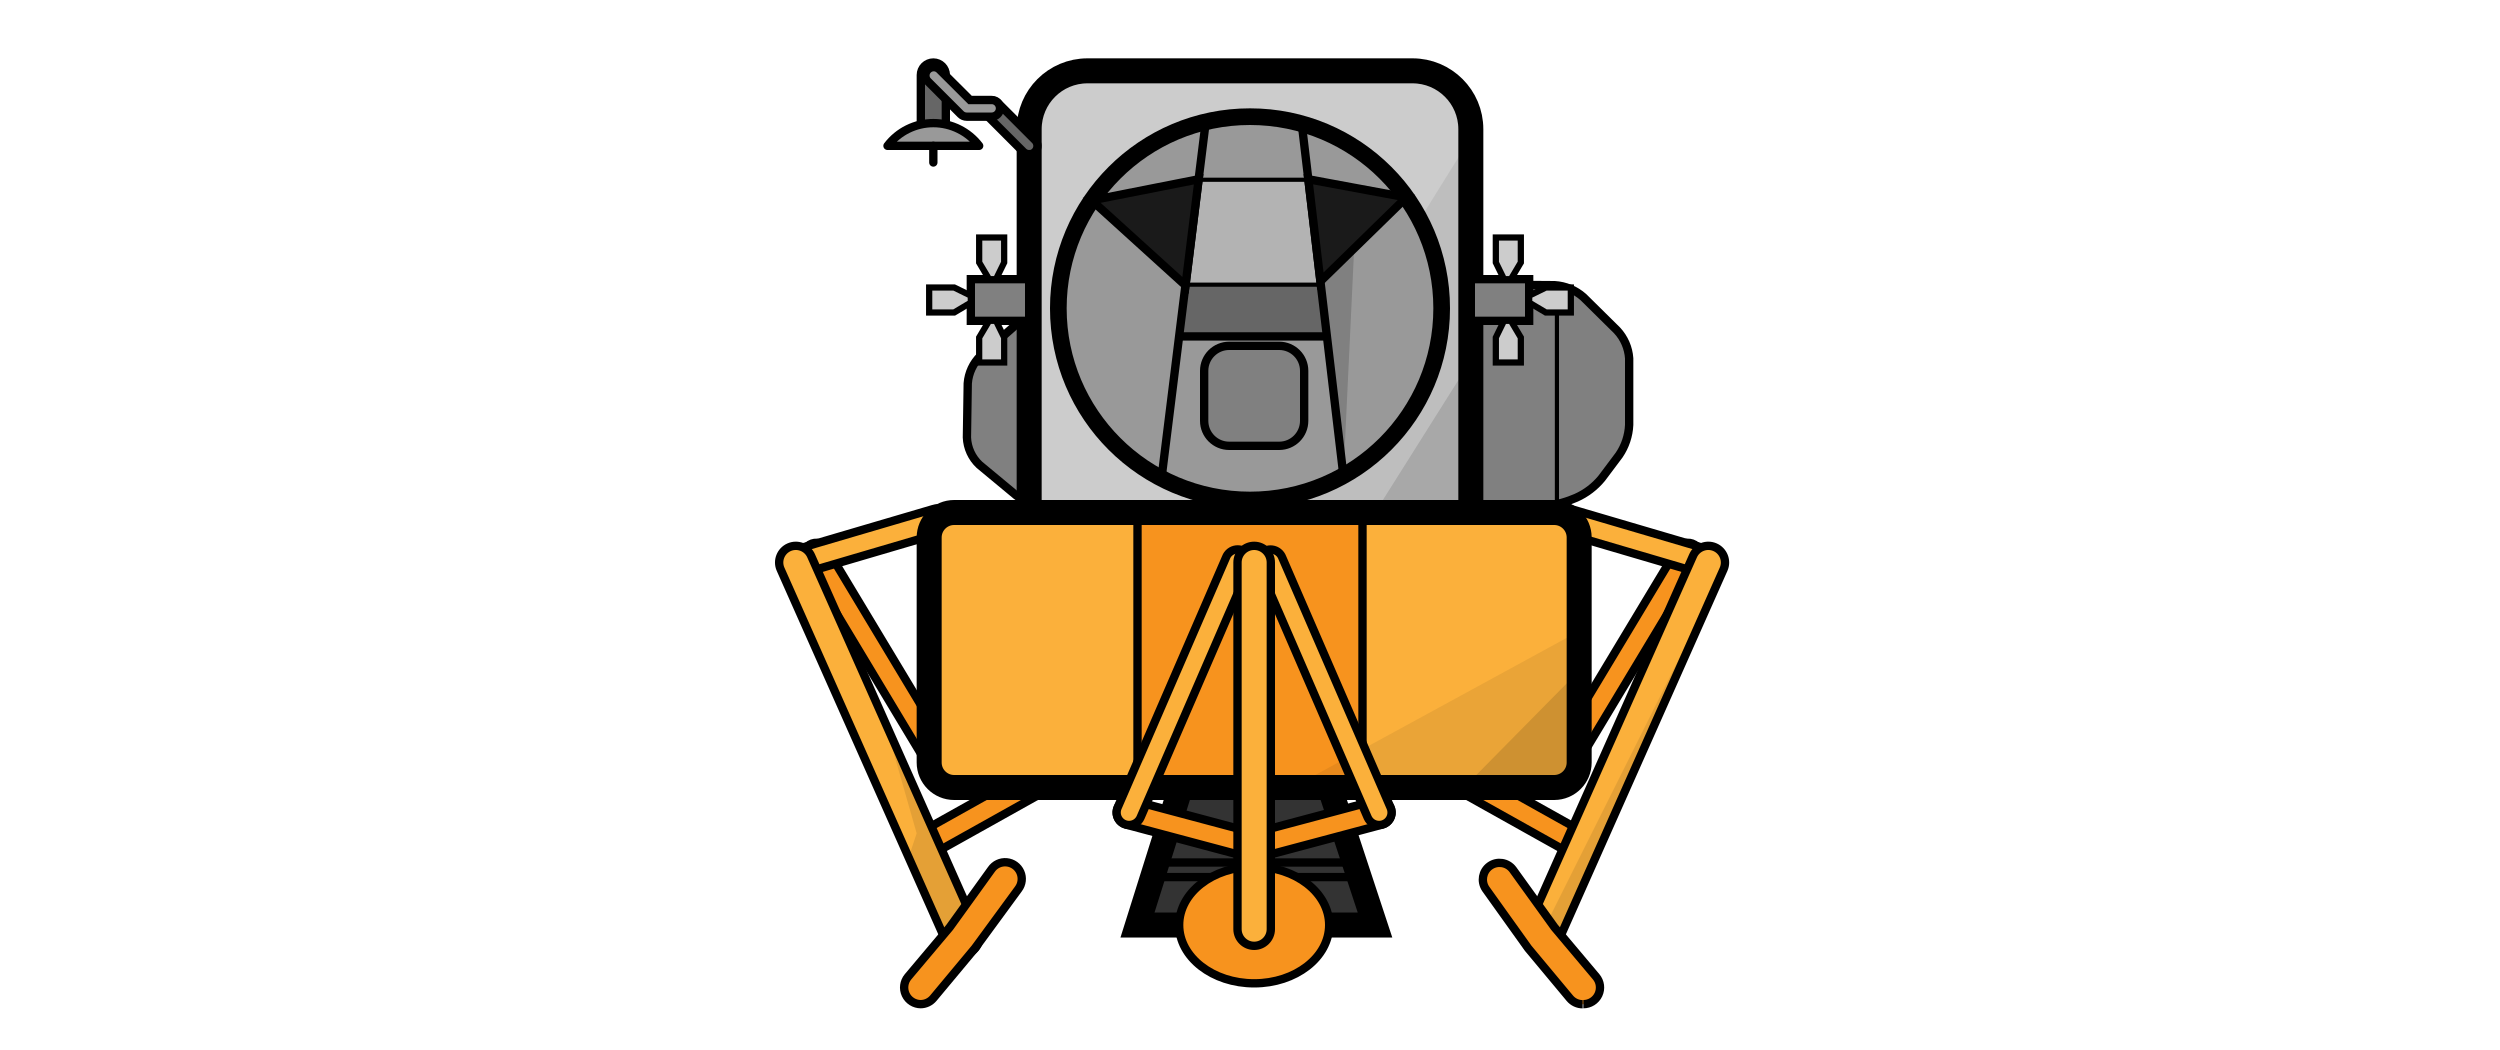
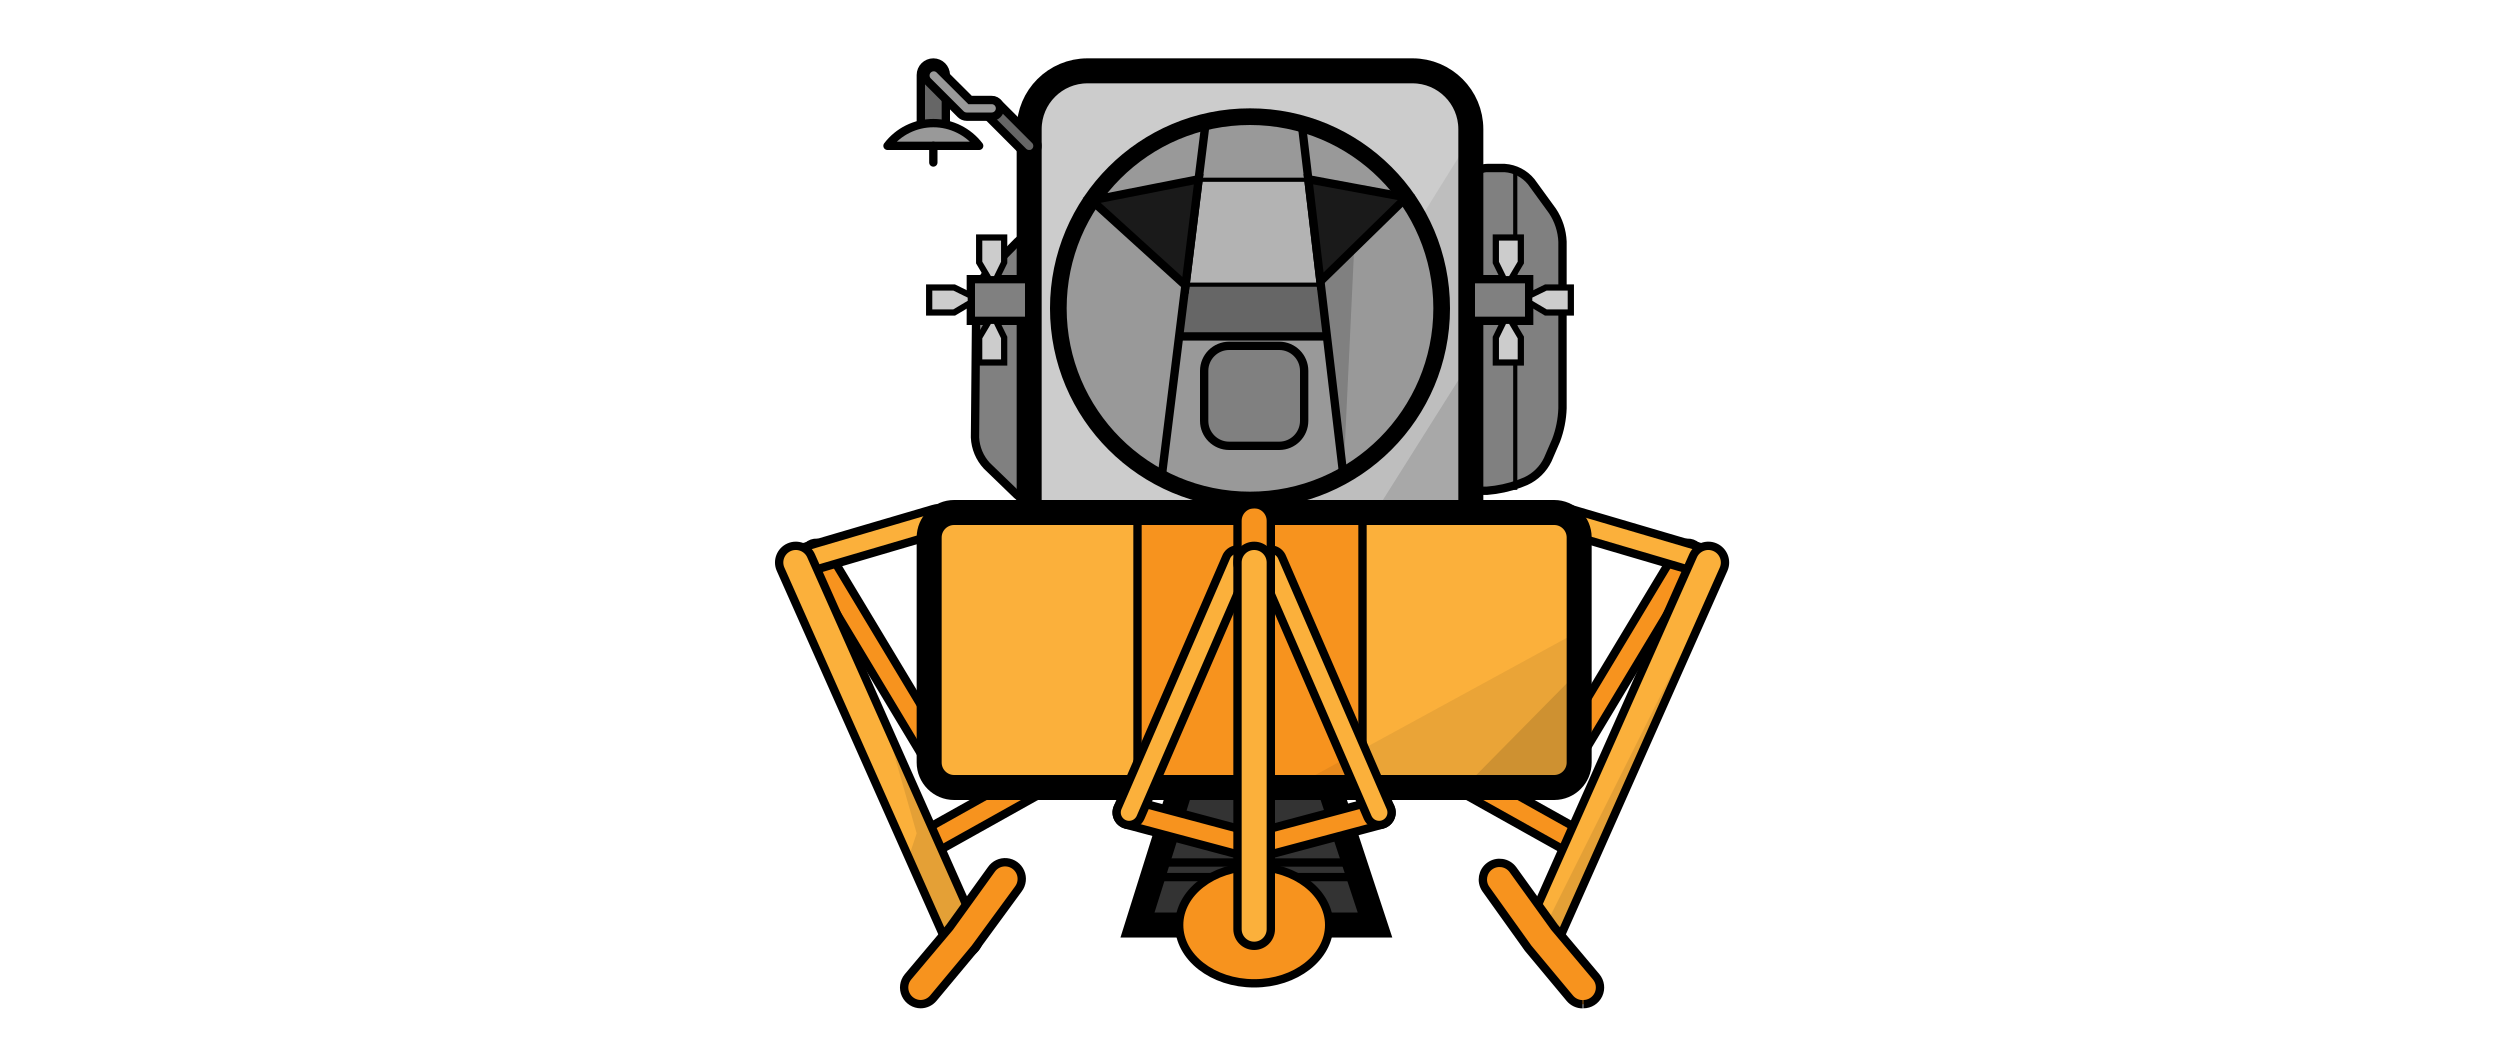
<svg xmlns="http://www.w3.org/2000/svg" viewBox="0 0 300 126">
  <defs>
    <style>.cls-1{fill:#333;}.cls-1,.cls-17,.cls-18,.cls-19,.cls-2,.cls-20,.cls-21,.cls-22,.cls-23,.cls-24,.cls-25,.cls-26,.cls-3,.cls-4,.cls-6{stroke:#000;}.cls-1,.cls-17,.cls-18,.cls-19,.cls-2,.cls-20,.cls-21,.cls-22,.cls-23,.cls-24,.cls-25,.cls-3,.cls-4,.cls-6{stroke-miterlimit:10;}.cls-1,.cls-17{stroke-width:3px;}.cls-17,.cls-19,.cls-2{fill:none;}.cls-12,.cls-18,.cls-3{fill:#f7931e;}.cls-11,.cls-4{fill:#fbb03b;}.cls-22,.cls-5,.cls-6{fill:gray;}.cls-23,.cls-6{stroke-width:0.5px;}.cls-24,.cls-7{fill:#ccc;}.cls-8{opacity:0.07;}.cls-20,.cls-23,.cls-26,.cls-9{fill:#999;}.cls-10,.cls-25{fill:#666;}.cls-13{opacity:0.12;}.cls-14{fill:#b3b3b3;}.cls-15{opacity:0.15;}.cls-16{opacity:0.09;}.cls-18,.cls-26{stroke-linecap:round;}.cls-19{stroke-width:2px;}.cls-21{fill:#1a1a1a;}.cls-24{stroke-width:0.75px;}.cls-26{stroke-linejoin:round;}</style>
  </defs>
  <g id="engines">
    <polygon class="cls-1" points="142 93.5 136.5 111 165 111 159.23 93.5 142 93.5" />
    <line class="cls-2" x1="138.86" y1="103.5" x2="162.37" y2="103.5" />
    <line class="cls-2" x1="138.04" y1="105.25" x2="162.88" y2="105.25" />
  </g>
  <g id="lower_detail" data-name="lower detail">
    <path class="cls-3" d="M113.5,94a1.5,1.5,0,0,1-1.29-.73L96.66,67.41a1.5,1.5,0,1,1,2.57-1.55l15.56,25.86A1.5,1.5,0,0,1,113.5,94Z" />
    <path class="cls-4" d="M95.5,69a1.5,1.5,0,0,1-.5-2.92l17-5a1.5,1.5,0,1,1,1,2.83l-17,5A1.5,1.5,0,0,1,95.5,69Z" />
    <path class="cls-3" d="M110.62,103a1.5,1.5,0,0,1-.73-2.81l17.88-10a1.5,1.5,0,1,1,1.47,2.62l-17.88,10A1.5,1.5,0,0,1,110.62,103Z" />
    <path class="cls-4" d="M115.5,114.5a2,2,0,0,1-1.83-1.19l-20-45a2,2,0,1,1,3.66-1.62l20,45a2,2,0,0,1-1.83,2.81Z" />
    <path class="cls-3" d="M110.5,120.5a2,2,0,0,1-1.54-3.28l5-5.94,5-6.94a2,2,0,1,1,3.25,2.33L117,113.78l-5,6a2,2,0,0,1-1.54.72" />
    <path class="cls-3" d="M187,94a1.5,1.5,0,0,0,1.29-.73l15.56-25.86a1.5,1.5,0,1,0-2.57-1.55L185.71,91.73A1.5,1.5,0,0,0,187,94Z" />
    <path class="cls-4" d="M205,69a1.5,1.5,0,0,0,.5-2.92l-17-5a1.5,1.5,0,0,0-1,2.83l17,5A1.5,1.5,0,0,0,205,69Z" />
    <path class="cls-3" d="M189.88,103a1.5,1.5,0,0,0,.73-2.81l-17.88-10a1.5,1.5,0,0,0-1.47,2.62l17.88,10A1.5,1.5,0,0,0,189.88,103Z" />
    <path class="cls-4" d="M185,114.5a2,2,0,0,0,1.83-1.19l20-45a2,2,0,0,0-3.66-1.62l-20,45A2,2,0,0,0,185,114.5Z" />
    <path class="cls-3" d="M190,120.5a2,2,0,0,0,1.54-3.28l-5-5.94-5-6.94a2,2,0,0,0-3.25,2.33l5.09,7.12,5,6a2,2,0,0,0,1.54.72" />
-     <path class="cls-5" d="M123.5,39.58c0-1.1-.68-1.41-1.5-.68l-4.32,3.79A5.16,5.16,0,0,0,116.13,46l-.1,6.5a4.77,4.77,0,0,0,1.5,3.28L122,59.49c.84.71,1.53.38,1.53-.72Z" />
-     <path class="cls-2" d="M123.5,39.58c0-1.1-.68-1.41-1.5-.68l-4.32,3.79A5.16,5.16,0,0,0,116.13,46l-.1,6.5a4.77,4.77,0,0,0,1.5,3.28L122,59.49c.84.71,1.53.38,1.53-.72Z" />
-     <path class="cls-5" d="M176.48,36.16a2,2,0,0,1,2-2l8.08.06A5.74,5.74,0,0,1,190,35.65l4.05,4A5.46,5.46,0,0,1,195.5,43v8a7,7,0,0,1-1.2,3.6l-2.1,2.8a8.36,8.36,0,0,1-3.06,2.33l-.78.31a13.41,13.41,0,0,1-3.86.78l-6.33.14a1.92,1.92,0,0,1-2-2Z" />
-     <path class="cls-2" d="M176.48,36.16a2,2,0,0,1,2-2l8.08.06A5.74,5.74,0,0,1,190,35.65l4.05,4A5.46,5.46,0,0,1,195.5,43v8a7,7,0,0,1-1.2,3.6l-2.1,2.8a8.36,8.36,0,0,1-3.06,2.33l-.78.31a13.41,13.41,0,0,1-3.86.78l-6.33.14a1.92,1.92,0,0,1-2-2Z" />
-     <line class="cls-6" x1="186.83" y1="34.16" x2="186.83" y2="60.78" />
+     <path class="cls-5" d="M123.5,29.58c0-1.1-.63-1.36-1.4-.58l-3.53,3.58A5.7,5.7,0,0,0,117.15,36L117,52.5a5.35,5.35,0,0,0,1.42,3.39l3.62,3.5c.79.76,1.44.49,1.44-.61Z" />
+     <path class="cls-2" d="M123.5,29.58c0-1.1-.63-1.36-1.4-.58l-3.53,3.58A5.7,5.7,0,0,0,117.15,36L117,52.5a5.35,5.35,0,0,0,1.42,3.39l3.62,3.5c.79.76,1.44.49,1.44-.61Z" />
+     <path class="cls-5" d="M176.48,22.16a2,2,0,0,1,2-2l2.08,0a4.52,4.52,0,0,1,3.18,1.64l2.56,3.52A7.21,7.21,0,0,1,187.5,29V49a12,12,0,0,1-.77,3.85l-1,2.31a5.44,5.44,0,0,1-2.63,2.58l-.78.31a14.7,14.7,0,0,1-3.86.84l-.34,0a1.86,1.86,0,0,1-2-1.9Z" />
+     <path class="cls-2" d="M176.48,22.16a2,2,0,0,1,2-2l2.08,0a4.52,4.52,0,0,1,3.18,1.64l2.56,3.52A7.21,7.21,0,0,1,187.5,29V49a12,12,0,0,1-.77,3.85l-1,2.31a5.44,5.44,0,0,1-2.63,2.58l-.78.31a14.7,14.7,0,0,1-3.86.84l-.34,0a1.86,1.86,0,0,1-2-1.9Z" />
+     <line class="cls-6" x1="181.83" y1="20.16" x2="181.83" y2="58.78" />
  </g>
  <g id="fill">
    <rect class="cls-7" x="123.5" y="8.5" width="53" height="57" rx="7" ry="7" />
    <polygon class="cls-8" points="148.5 61.5 176.5 16.5 176.5 61.5 148.5 61.5" />
    <circle class="cls-9" cx="150" cy="37" r="23" />
    <polygon class="cls-10" points="142.26 34.25 158.5 34.16 159.23 40.37 141.5 40.37 142.26 34.25" />
    <rect class="cls-11" x="111.5" y="61.5" width="78" height="33" rx="3" ry="3" />
    <rect class="cls-12" x="136.5" y="61.5" width="27" height="33" />
    <polygon class="cls-13" points="176.34 43.5 176.34 61.5 165 61.5 176.34 43.5" />
    <polygon class="cls-14" points="142.26 34.25 158.5 34.16 157 21.51 143.84 21.51 142.26 34.25" />
    <polygon class="cls-5" points="161.21 57.08 158.5 34.16 162.5 29.8 161.21 57.08" />
  </g>
  <g id="shading">
    <polygon class="cls-8" points="189 76 156 94 189 94 189 76" />
    <polygon class="cls-13" points="189 81 189 94 176.17 94 189 81" />
    <polygon class="cls-16" points="186 110 206 70 187 112 186 110" />
    <polygon class="cls-16" points="109 103 110 100 106 86 116 109 113 112 109 103" />
  </g>
  <g id="fuselage_outline_s" data-name="fuselage (outline)s">
    <path class="cls-17" d="M123.5,61.5v-46a7,7,0,0,1,7-7h39a7,7,0,0,1,7,7v46" />
    <rect class="cls-17" x="111.5" y="61.5" width="78" height="33" rx="3" ry="3" />
  </g>
  <g id="detail">
    <line class="cls-2" x1="136.5" y1="61.5" x2="136.5" y2="93.5" />
    <line class="cls-2" x1="163.5" y1="61.5" x2="163.5" y2="93.5" />
    <path class="cls-3" d="M150.5,103a1.5,1.5,0,0,1-.39-.05l-15-4a1.5,1.5,0,1,1,.77-2.9l15,4a1.5,1.5,0,0,1-.39,2.95Z" />
    <path class="cls-3" d="M150.5,103a1.5,1.5,0,0,1-.39-2.95l15-4a1.5,1.5,0,1,1,.77,2.9l-15,4A1.5,1.5,0,0,1,150.5,103Z" />
    <path class="cls-4" d="M135.5,99a1.5,1.5,0,0,1-1.38-2.1l13-30a1.5,1.5,0,1,1,2.75,1.19l-13,30A1.5,1.5,0,0,1,135.5,99Z" />
    <path class="cls-4" d="M165.5,99a1.5,1.5,0,0,1-1.38-.9l-13-30a1.5,1.5,0,1,1,2.75-1.19l13,30A1.5,1.5,0,0,1,165.5,99Z" />
    <ellipse class="cls-18" cx="150.5" cy="111" rx="9" ry="7" />
+     <path class="cls-3" d="M150.5,69.5a2,2,0,0,1-2-2v-5a2,2,0,0,1,4,0v5A2,2,0,0,1,150.5,69.5Z" />
    <path class="cls-4" d="M150.5,113.5a2,2,0,0,1-2-2v-44a2,2,0,0,1,4,0v44A2,2,0,0,1,150.5,113.5Z" />
    <circle class="cls-19" cx="150" cy="37" r="23" />
    <line class="cls-20" x1="144.69" y1="14.62" x2="139.38" y2="57.4" />
    <line class="cls-20" x1="156.21" y1="14.85" x2="161.21" y2="57.08" />
    <polygon class="cls-21" points="142.26 34.25 131 24.04 143.84 21.51 142.26 34.25" />
    <polygon class="cls-21" points="157 21.51 168.76 23.69 158.45 33.76 157 21.51" />
    <rect class="cls-5" x="144.5" y="41.5" width="12" height="12" rx="3" ry="3" />
    <rect class="cls-2" x="144.5" y="41.5" width="12" height="12" rx="3" ry="3" />
    <line class="cls-22" x1="141.5" y1="40.37" x2="159.23" y2="40.37" />
    <line class="cls-6" x1="142.27" y1="34.16" x2="158.5" y2="34.16" />
    <line class="cls-23" x1="143.53" y1="21.57" x2="157" y2="21.57" />
    <rect class="cls-22" x="116.5" y="33.5" width="7" height="5" />
    <polygon class="cls-24" points="117.5 28.5 120.5 28.5 120.5 31.5 119.52 33.5 118.69 33.5 117.5 31.5 117.5 28.5" />
    <polygon class="cls-24" points="117.5 43.5 120.5 43.5 120.5 40.5 119.52 38.5 118.69 38.5 117.5 40.5 117.5 43.5" />
    <polygon class="cls-24" points="111.5 37.5 111.5 34.5 114.5 34.5 116.5 35.48 116.5 36.31 114.5 37.5 111.5 37.5" />
    <rect class="cls-22" x="176.5" y="33.5" width="7" height="5" transform="translate(360 72) rotate(-180)" />
    <polygon class="cls-24" points="182.5 28.5 179.5 28.5 179.5 31.5 180.48 33.5 181.31 33.5 182.5 31.5 182.5 28.5" />
    <polygon class="cls-24" points="182.5 43.5 179.5 43.5 179.5 40.5 180.48 38.5 181.31 38.5 182.5 40.5 182.5 43.5" />
    <polygon class="cls-24" points="188.5 37.5 188.5 34.5 185.5 34.5 183.5 35.48 183.5 36.31 185.5 37.5 188.5 37.5" />
    <path class="cls-25" d="M123.5,18.5a1,1,0,0,1-.71-.29l-4.5-4.5a1,1,0,0,1,1.41-1.41l4.5,4.5a1,1,0,0,1-.71,1.71Z" />
    <path class="cls-25" d="M112,16.5a1.5,1.5,0,0,1-1.5-1.5V9a1.5,1.5,0,0,1,3,0v6A1.5,1.5,0,0,1,112,16.5Z" />
    <path class="cls-20" d="M119,14h-3a1,1,0,0,1-.71-.29l-4-4a1,1,0,0,1,1.41-1.41L116.41,12H119a1,1,0,0,1,0,2Z" />
    <path class="cls-26" d="M106.5,17.5h11a6.91,6.91,0,0,0-11,0Z" />
    <line class="cls-26" x1="112" y1="17.5" x2="112" y2="19.5" />
  </g>
</svg>
